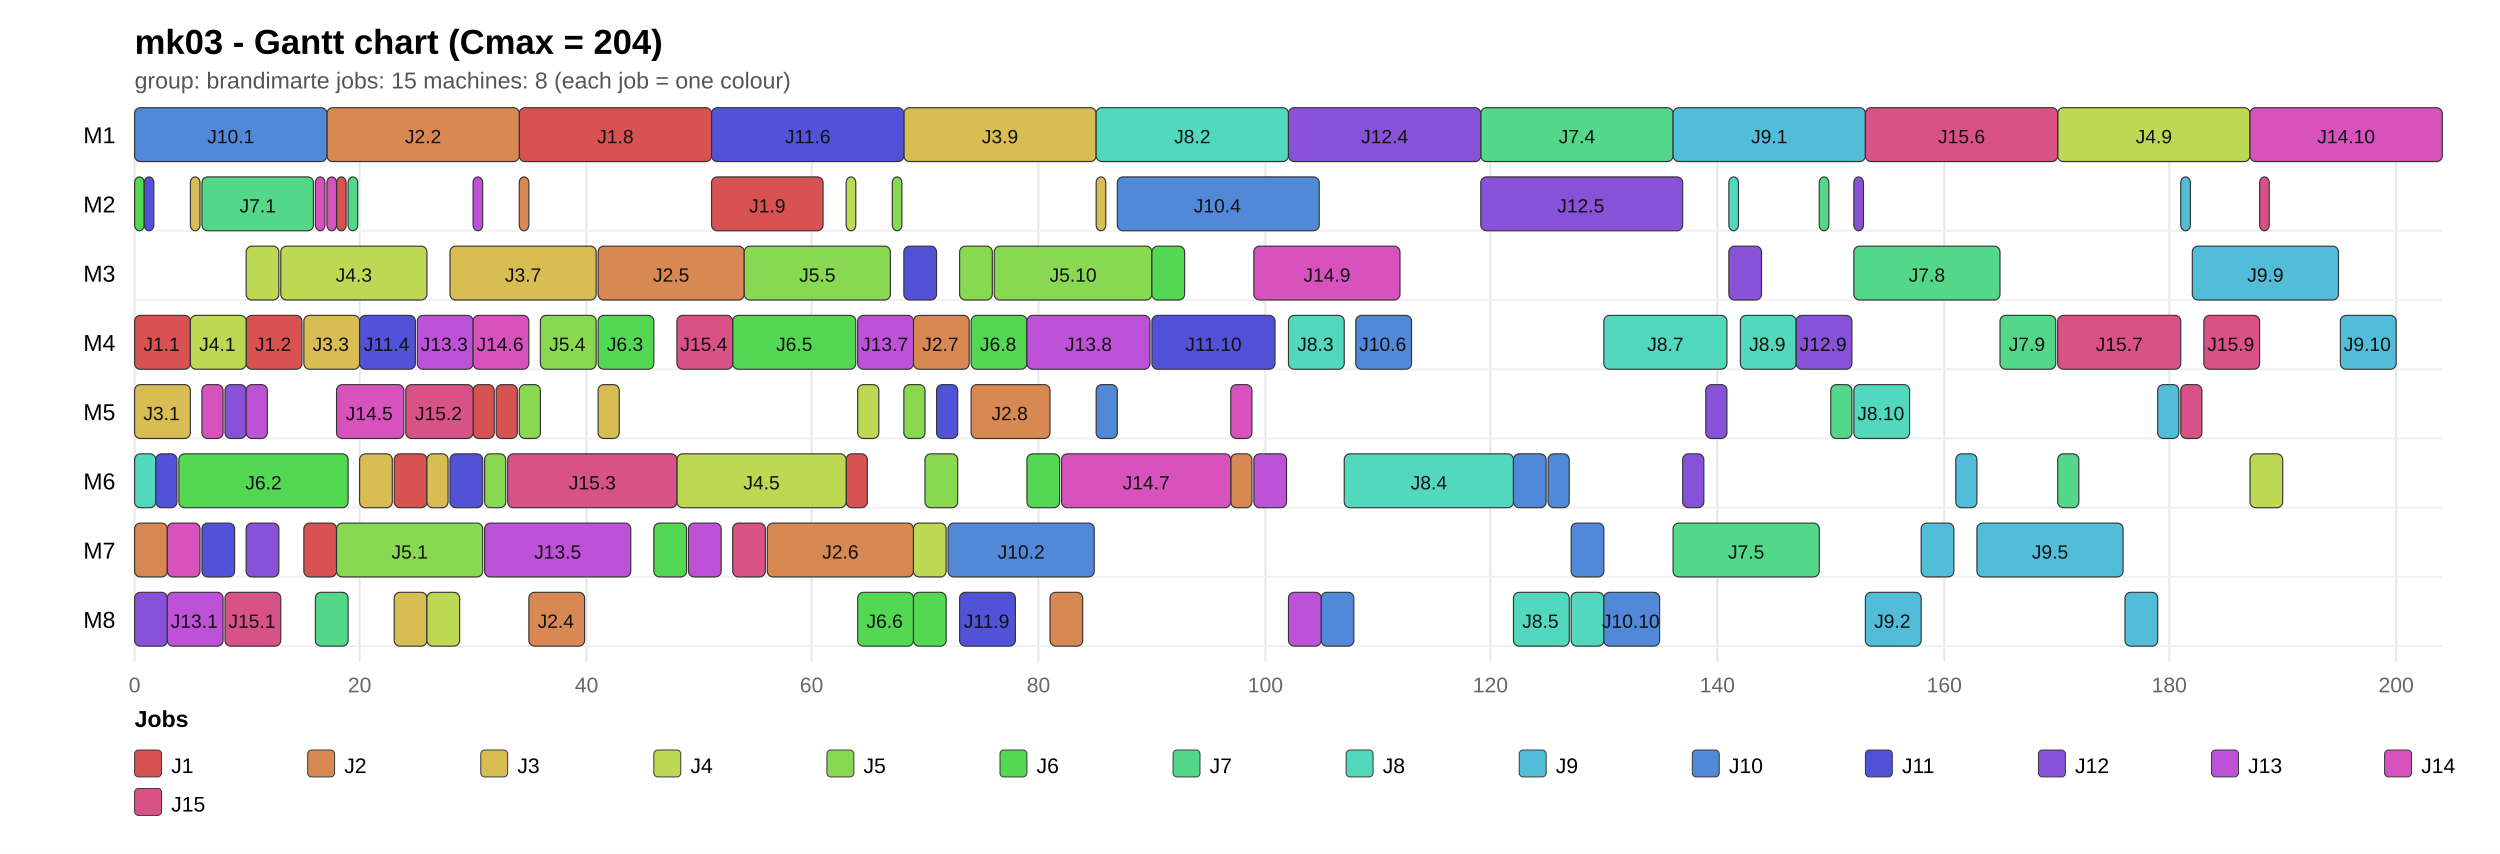
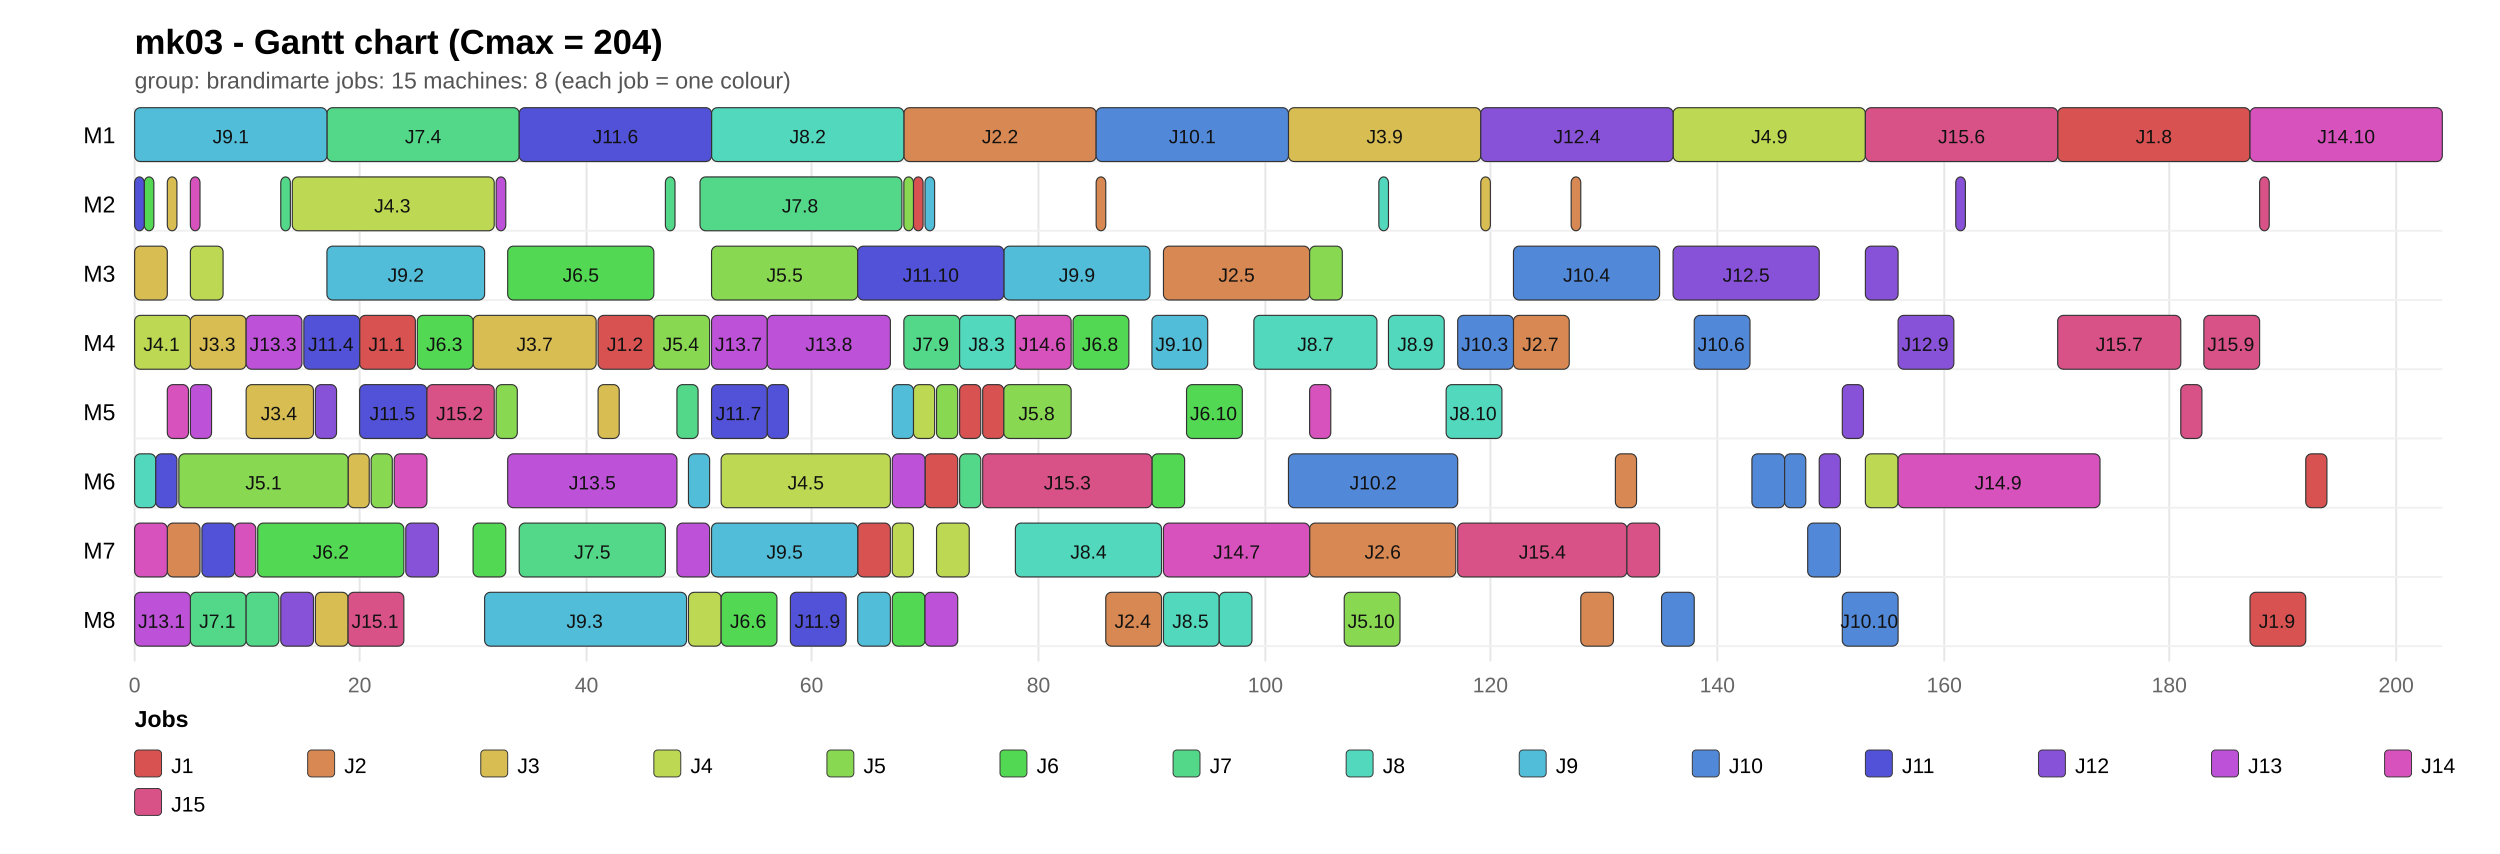
<svg xmlns="http://www.w3.org/2000/svg" width="1300" height="444" font-family="Segoe UI, Arial, sans-serif">
  <rect width="100%" height="100%" fill="white" />
  <text x="70" y="28" font-size="18" font-weight="bold">mk03  -  Gantt chart  (Cmax = 204)</text>
  <text x="70" y="46" font-size="12" fill="#555">group: brandimarte   jobs: 15   machines: 8   (each job = one colour)</text>
  <line x1="70" y1="56" x2="70" y2="344" stroke="#e6e6e6" />
  <text x="70" y="360" font-size="11" fill="#666" text-anchor="middle">0</text>
  <line x1="187" y1="56" x2="187" y2="344" stroke="#e6e6e6" />
  <text x="187" y="360" font-size="11" fill="#666" text-anchor="middle">20</text>
  <line x1="305" y1="56" x2="305" y2="344" stroke="#e6e6e6" />
  <text x="305" y="360" font-size="11" fill="#666" text-anchor="middle">40</text>
  <line x1="422" y1="56" x2="422" y2="344" stroke="#e6e6e6" />
  <text x="422" y="360" font-size="11" fill="#666" text-anchor="middle">60</text>
  <line x1="540" y1="56" x2="540" y2="344" stroke="#e6e6e6" />
  <text x="540" y="360" font-size="11" fill="#666" text-anchor="middle">80</text>
  <line x1="658" y1="56" x2="658" y2="344" stroke="#e6e6e6" />
  <text x="658" y="360" font-size="11" fill="#666" text-anchor="middle">100</text>
  <line x1="775" y1="56" x2="775" y2="344" stroke="#e6e6e6" />
  <text x="775" y="360" font-size="11" fill="#666" text-anchor="middle">120</text>
  <line x1="893" y1="56" x2="893" y2="344" stroke="#e6e6e6" />
  <text x="893" y="360" font-size="11" fill="#666" text-anchor="middle">140</text>
  <line x1="1011" y1="56" x2="1011" y2="344" stroke="#e6e6e6" />
  <text x="1011" y="360" font-size="11" fill="#666" text-anchor="middle">160</text>
  <line x1="1128" y1="56" x2="1128" y2="344" stroke="#e6e6e6" />
  <text x="1128" y="360" font-size="11" fill="#666" text-anchor="middle">180</text>
  <line x1="1246" y1="56" x2="1246" y2="344" stroke="#e6e6e6" />
  <text x="1246" y="360" font-size="11" fill="#666" text-anchor="middle">200</text>
  <text x="60" y="74.48" font-size="12" text-anchor="end">M1</text>
  <line x1="70" y1="84" x2="1270" y2="84" stroke="#f0f0f0" />
  <text x="60" y="110.48" font-size="12" text-anchor="end">M2</text>
  <line x1="70" y1="120" x2="1270" y2="120" stroke="#f0f0f0" />
  <text x="60" y="146.48" font-size="12" text-anchor="end">M3</text>
  <line x1="70" y1="156" x2="1270" y2="156" stroke="#f0f0f0" />
  <text x="60" y="182.48" font-size="12" text-anchor="end">M4</text>
  <line x1="70" y1="192" x2="1270" y2="192" stroke="#f0f0f0" />
  <text x="60" y="218.48" font-size="12" text-anchor="end">M5</text>
  <line x1="70" y1="228" x2="1270" y2="228" stroke="#f0f0f0" />
  <text x="60" y="254.48" font-size="12" text-anchor="end">M6</text>
  <line x1="70" y1="264" x2="1270" y2="264" stroke="#f0f0f0" />
  <text x="60" y="290.48" font-size="12" text-anchor="end">M7</text>
  <line x1="70" y1="300" x2="1270" y2="300" stroke="#f0f0f0" />
  <text x="60" y="326.48" font-size="12" text-anchor="end">M8</text>
  <line x1="70" y1="336" x2="1270" y2="336" stroke="#f0f0f0" />
-   <rect x="70" y="164" width="29" height="28" rx="3" fill="#D85252" stroke="#333" stroke-width="0.6" />
-   <text x="84" y="182.48" font-size="10" fill="#111" text-anchor="middle">J1.1</text>
-   <rect x="128" y="164" width="29" height="28" rx="3" fill="#D85252" stroke="#333" stroke-width="0.6" />
-   <text x="142" y="182.48" font-size="10" fill="#111" text-anchor="middle">J1.2</text>
-   <rect x="158" y="272" width="17" height="28" rx="3" fill="#D85252" stroke="#333" stroke-width="0.6" />
-   <rect x="175" y="92" width="5" height="28" rx="3" fill="#D85252" stroke="#333" stroke-width="0.6" />
-   <rect x="205" y="236" width="17" height="28" rx="3" fill="#D85252" stroke="#333" stroke-width="0.6" />
-   <rect x="246" y="200" width="11" height="28" rx="3" fill="#D85252" stroke="#333" stroke-width="0.6" />
-   <rect x="258" y="200" width="11" height="28" rx="3" fill="#D85252" stroke="#333" stroke-width="0.6" />
-   <rect x="270" y="56" width="100" height="28" rx="3" fill="#D85252" stroke="#333" stroke-width="0.6" />
-   <text x="320" y="74.48" font-size="10" fill="#111" text-anchor="middle">J1.8</text>
-   <rect x="370" y="92" width="58" height="28" rx="3" fill="#D85252" stroke="#333" stroke-width="0.6" />
-   <text x="399" y="110.48" font-size="10" fill="#111" text-anchor="middle">J1.9</text>
-   <rect x="440" y="236" width="11" height="28" rx="3" fill="#D85252" stroke="#333" stroke-width="0.6" />
-   <rect x="70" y="272" width="17" height="28" rx="3" fill="#D88852" stroke="#333" stroke-width="0.6" />
-   <rect x="170" y="56" width="100" height="28" rx="3" fill="#D88852" stroke="#333" stroke-width="0.6" />
-   <text x="220" y="74.48" font-size="10" fill="#111" text-anchor="middle">J2.2</text>
-   <rect x="270" y="92" width="5" height="28" rx="3" fill="#D88852" stroke="#333" stroke-width="0.6" />
-   <rect x="275" y="308" width="29" height="28" rx="3" fill="#D88852" stroke="#333" stroke-width="0.6" />
-   <text x="289" y="326.48" font-size="10" fill="#111" text-anchor="middle">J2.4</text>
-   <rect x="311" y="128" width="76" height="28" rx="3" fill="#D88852" stroke="#333" stroke-width="0.6" />
-   <text x="349" y="146.48" font-size="10" fill="#111" text-anchor="middle">J2.5</text>
-   <rect x="399" y="272" width="76" height="28" rx="3" fill="#D88852" stroke="#333" stroke-width="0.6" />
-   <text x="437" y="290.48" font-size="10" fill="#111" text-anchor="middle">J2.6</text>
-   <rect x="475" y="164" width="29" height="28" rx="3" fill="#D88852" stroke="#333" stroke-width="0.6" />
-   <text x="489" y="182.48" font-size="10" fill="#111" text-anchor="middle">J2.7</text>
-   <rect x="505" y="200" width="41" height="28" rx="3" fill="#D88852" stroke="#333" stroke-width="0.6" />
-   <text x="525" y="218.48" font-size="10" fill="#111" text-anchor="middle">J2.8</text>
-   <rect x="546" y="308" width="17" height="28" rx="3" fill="#D88852" stroke="#333" stroke-width="0.6" />
-   <rect x="640" y="236" width="11" height="28" rx="3" fill="#D88852" stroke="#333" stroke-width="0.6" />
-   <rect x="70" y="200" width="29" height="28" rx="3" fill="#D8BD52" stroke="#333" stroke-width="0.6" />
-   <text x="84" y="218.48" font-size="10" fill="#111" text-anchor="middle">J3.1</text>
-   <rect x="99" y="92" width="5" height="28" rx="3" fill="#D8BD52" stroke="#333" stroke-width="0.6" />
-   <rect x="158" y="164" width="29" height="28" rx="3" fill="#D8BD52" stroke="#333" stroke-width="0.6" />
-   <text x="172" y="182.48" font-size="10" fill="#111" text-anchor="middle">J3.3</text>
-   <rect x="187" y="236" width="17" height="28" rx="3" fill="#D8BD52" stroke="#333" stroke-width="0.6" />
-   <rect x="205" y="308" width="17" height="28" rx="3" fill="#D8BD52" stroke="#333" stroke-width="0.6" />
-   <rect x="222" y="236" width="11" height="28" rx="3" fill="#D8BD52" stroke="#333" stroke-width="0.6" />
-   <rect x="234" y="128" width="76" height="28" rx="3" fill="#D8BD52" stroke="#333" stroke-width="0.6" />
-   <text x="272" y="146.48" font-size="10" fill="#111" text-anchor="middle">J3.7</text>
+   <rect x="187" y="164" width="29" height="28" rx="3" fill="#D85252" stroke="#333" stroke-width="0.6" />
+   <text x="201" y="182.48" font-size="10" fill="#111" text-anchor="middle">J1.1</text>
+   <rect x="311" y="164" width="29" height="28" rx="3" fill="#D85252" stroke="#333" stroke-width="0.6" />
+   <text x="325" y="182.48" font-size="10" fill="#111" text-anchor="middle">J1.2</text>
+   <rect x="446" y="272" width="17" height="28" rx="3" fill="#D85252" stroke="#333" stroke-width="0.6" />
+   <rect x="475" y="92" width="5" height="28" rx="3" fill="#D85252" stroke="#333" stroke-width="0.6" />
+   <rect x="481" y="236" width="17" height="28" rx="3" fill="#D85252" stroke="#333" stroke-width="0.6" />
+   <rect x="499" y="200" width="11" height="28" rx="3" fill="#D85252" stroke="#333" stroke-width="0.6" />
+   <rect x="511" y="200" width="11" height="28" rx="3" fill="#D85252" stroke="#333" stroke-width="0.6" />
+   <rect x="1070" y="56" width="100" height="28" rx="3" fill="#D85252" stroke="#333" stroke-width="0.6" />
+   <text x="1120" y="74.48" font-size="10" fill="#111" text-anchor="middle">J1.8</text>
+   <rect x="1170" y="308" width="29" height="28" rx="3" fill="#D85252" stroke="#333" stroke-width="0.6" />
+   <text x="1184" y="326.48" font-size="10" fill="#111" text-anchor="middle">J1.9</text>
+   <rect x="1199" y="236" width="11" height="28" rx="3" fill="#D85252" stroke="#333" stroke-width="0.6" />
+   <rect x="87" y="272" width="17" height="28" rx="3" fill="#D88852" stroke="#333" stroke-width="0.6" />
+   <rect x="470" y="56" width="100" height="28" rx="3" fill="#D88852" stroke="#333" stroke-width="0.6" />
+   <text x="520" y="74.48" font-size="10" fill="#111" text-anchor="middle">J2.2</text>
+   <rect x="570" y="92" width="5" height="28" rx="3" fill="#D88852" stroke="#333" stroke-width="0.6" />
+   <rect x="575" y="308" width="29" height="28" rx="3" fill="#D88852" stroke="#333" stroke-width="0.6" />
+   <text x="589" y="326.48" font-size="10" fill="#111" text-anchor="middle">J2.4</text>
+   <rect x="605" y="128" width="76" height="28" rx="3" fill="#D88852" stroke="#333" stroke-width="0.6" />
+   <text x="643" y="146.48" font-size="10" fill="#111" text-anchor="middle">J2.5</text>
+   <rect x="681" y="272" width="76" height="28" rx="3" fill="#D88852" stroke="#333" stroke-width="0.6" />
+   <text x="719" y="290.48" font-size="10" fill="#111" text-anchor="middle">J2.6</text>
+   <rect x="787" y="164" width="29" height="28" rx="3" fill="#D88852" stroke="#333" stroke-width="0.6" />
+   <text x="801" y="182.48" font-size="10" fill="#111" text-anchor="middle">J2.7</text>
+   <rect x="817" y="92" width="5" height="28" rx="3" fill="#D88852" stroke="#333" stroke-width="0.6" />
+   <rect x="822" y="308" width="17" height="28" rx="3" fill="#D88852" stroke="#333" stroke-width="0.6" />
+   <rect x="840" y="236" width="11" height="28" rx="3" fill="#D88852" stroke="#333" stroke-width="0.6" />
+   <rect x="70" y="128" width="17" height="28" rx="3" fill="#D8BD52" stroke="#333" stroke-width="0.6" />
+   <rect x="87" y="92" width="5" height="28" rx="3" fill="#D8BD52" stroke="#333" stroke-width="0.6" />
+   <rect x="99" y="164" width="29" height="28" rx="3" fill="#D8BD52" stroke="#333" stroke-width="0.6" />
+   <text x="113" y="182.48" font-size="10" fill="#111" text-anchor="middle">J3.3</text>
+   <rect x="128" y="200" width="35" height="28" rx="3" fill="#D8BD52" stroke="#333" stroke-width="0.6" />
+   <text x="145" y="218.48" font-size="10" fill="#111" text-anchor="middle">J3.4</text>
+   <rect x="164" y="308" width="17" height="28" rx="3" fill="#D8BD52" stroke="#333" stroke-width="0.6" />
+   <rect x="181" y="236" width="11" height="28" rx="3" fill="#D8BD52" stroke="#333" stroke-width="0.6" />
+   <rect x="246" y="164" width="64" height="28" rx="3" fill="#D8BD52" stroke="#333" stroke-width="0.6" />
+   <text x="278" y="182.48" font-size="10" fill="#111" text-anchor="middle">J3.7</text>
  <rect x="311" y="200" width="11" height="28" rx="3" fill="#D8BD52" stroke="#333" stroke-width="0.6" />
-   <rect x="470" y="56" width="100" height="28" rx="3" fill="#D8BD52" stroke="#333" stroke-width="0.6" />
-   <text x="520" y="74.48" font-size="10" fill="#111" text-anchor="middle">J3.9</text>
-   <rect x="570" y="92" width="5" height="28" rx="3" fill="#D8BD52" stroke="#333" stroke-width="0.6" />
-   <rect x="99" y="164" width="29" height="28" rx="3" fill="#BDD852" stroke="#333" stroke-width="0.6" />
-   <text x="113" y="182.48" font-size="10" fill="#111" text-anchor="middle">J4.1</text>
-   <rect x="128" y="128" width="17" height="28" rx="3" fill="#BDD852" stroke="#333" stroke-width="0.6" />
-   <rect x="146" y="128" width="76" height="28" rx="3" fill="#BDD852" stroke="#333" stroke-width="0.6" />
-   <text x="184" y="146.48" font-size="10" fill="#111" text-anchor="middle">J4.3</text>
-   <rect x="222" y="308" width="17" height="28" rx="3" fill="#BDD852" stroke="#333" stroke-width="0.6" />
-   <rect x="352" y="236" width="88" height="28" rx="3" fill="#BDD852" stroke="#333" stroke-width="0.6" />
-   <text x="396" y="254.48" font-size="10" fill="#111" text-anchor="middle">J4.5</text>
-   <rect x="440" y="92" width="5" height="28" rx="3" fill="#BDD852" stroke="#333" stroke-width="0.6" />
-   <rect x="446" y="200" width="11" height="28" rx="3" fill="#BDD852" stroke="#333" stroke-width="0.6" />
-   <rect x="475" y="272" width="17" height="28" rx="3" fill="#BDD852" stroke="#333" stroke-width="0.6" />
-   <rect x="1070" y="56" width="100" height="28" rx="3" fill="#BDD852" stroke="#333" stroke-width="0.6" />
-   <text x="1120" y="74.48" font-size="10" fill="#111" text-anchor="middle">J4.9</text>
-   <rect x="1170" y="236" width="17" height="28" rx="3" fill="#BDD852" stroke="#333" stroke-width="0.6" />
-   <rect x="175" y="272" width="76" height="28" rx="3" fill="#88D852" stroke="#333" stroke-width="0.6" />
-   <text x="213" y="290.48" font-size="10" fill="#111" text-anchor="middle">J5.1</text>
-   <rect x="252" y="236" width="11" height="28" rx="3" fill="#88D852" stroke="#333" stroke-width="0.6" />
-   <rect x="270" y="200" width="11" height="28" rx="3" fill="#88D852" stroke="#333" stroke-width="0.6" />
-   <rect x="281" y="164" width="29" height="28" rx="3" fill="#88D852" stroke="#333" stroke-width="0.6" />
-   <text x="295" y="182.48" font-size="10" fill="#111" text-anchor="middle">J5.4</text>
-   <rect x="387" y="128" width="76" height="28" rx="3" fill="#88D852" stroke="#333" stroke-width="0.6" />
-   <text x="425" y="146.48" font-size="10" fill="#111" text-anchor="middle">J5.5</text>
-   <rect x="464" y="92" width="5" height="28" rx="3" fill="#88D852" stroke="#333" stroke-width="0.6" />
-   <rect x="470" y="200" width="11" height="28" rx="3" fill="#88D852" stroke="#333" stroke-width="0.6" />
-   <rect x="481" y="236" width="17" height="28" rx="3" fill="#88D852" stroke="#333" stroke-width="0.6" />
-   <rect x="499" y="128" width="17" height="28" rx="3" fill="#88D852" stroke="#333" stroke-width="0.6" />
-   <rect x="517" y="128" width="82" height="28" rx="3" fill="#88D852" stroke="#333" stroke-width="0.6" />
-   <text x="558" y="146.48" font-size="10" fill="#111" text-anchor="middle">J5.10</text>
-   <rect x="70" y="92" width="5" height="28" rx="3" fill="#52D852" stroke="#333" stroke-width="0.6" />
-   <rect x="93" y="236" width="88" height="28" rx="3" fill="#52D852" stroke="#333" stroke-width="0.6" />
-   <text x="137" y="254.48" font-size="10" fill="#111" text-anchor="middle">J6.2</text>
-   <rect x="311" y="164" width="29" height="28" rx="3" fill="#52D852" stroke="#333" stroke-width="0.6" />
-   <text x="325" y="182.48" font-size="10" fill="#111" text-anchor="middle">J6.3</text>
-   <rect x="340" y="272" width="17" height="28" rx="3" fill="#52D852" stroke="#333" stroke-width="0.6" />
-   <rect x="381" y="164" width="64" height="28" rx="3" fill="#52D852" stroke="#333" stroke-width="0.6" />
-   <text x="413" y="182.48" font-size="10" fill="#111" text-anchor="middle">J6.5</text>
-   <rect x="446" y="308" width="29" height="28" rx="3" fill="#52D852" stroke="#333" stroke-width="0.6" />
-   <text x="460" y="326.48" font-size="10" fill="#111" text-anchor="middle">J6.6</text>
-   <rect x="475" y="308" width="17" height="28" rx="3" fill="#52D852" stroke="#333" stroke-width="0.6" />
-   <rect x="505" y="164" width="29" height="28" rx="3" fill="#52D852" stroke="#333" stroke-width="0.6" />
-   <text x="519" y="182.48" font-size="10" fill="#111" text-anchor="middle">J6.8</text>
-   <rect x="534" y="236" width="17" height="28" rx="3" fill="#52D852" stroke="#333" stroke-width="0.6" />
-   <rect x="599" y="128" width="17" height="28" rx="3" fill="#52D852" stroke="#333" stroke-width="0.6" />
-   <rect x="105" y="92" width="58" height="28" rx="3" fill="#52D888" stroke="#333" stroke-width="0.6" />
-   <text x="134" y="110.48" font-size="10" fill="#111" text-anchor="middle">J7.1</text>
-   <rect x="164" y="308" width="17" height="28" rx="3" fill="#52D888" stroke="#333" stroke-width="0.6" />
-   <rect x="181" y="92" width="5" height="28" rx="3" fill="#52D888" stroke="#333" stroke-width="0.6" />
-   <rect x="770" y="56" width="100" height="28" rx="3" fill="#52D888" stroke="#333" stroke-width="0.6" />
-   <text x="820" y="74.48" font-size="10" fill="#111" text-anchor="middle">J7.4</text>
-   <rect x="870" y="272" width="76" height="28" rx="3" fill="#52D888" stroke="#333" stroke-width="0.6" />
-   <text x="908" y="290.48" font-size="10" fill="#111" text-anchor="middle">J7.5</text>
-   <rect x="946" y="92" width="5" height="28" rx="3" fill="#52D888" stroke="#333" stroke-width="0.6" />
-   <rect x="952" y="200" width="11" height="28" rx="3" fill="#52D888" stroke="#333" stroke-width="0.6" />
-   <rect x="964" y="128" width="76" height="28" rx="3" fill="#52D888" stroke="#333" stroke-width="0.6" />
-   <text x="1002" y="146.48" font-size="10" fill="#111" text-anchor="middle">J7.8</text>
-   <rect x="1040" y="164" width="29" height="28" rx="3" fill="#52D888" stroke="#333" stroke-width="0.6" />
-   <text x="1054" y="182.48" font-size="10" fill="#111" text-anchor="middle">J7.9</text>
-   <rect x="1070" y="236" width="11" height="28" rx="3" fill="#52D888" stroke="#333" stroke-width="0.6" />
+   <rect x="670" y="56" width="100" height="28" rx="3" fill="#D8BD52" stroke="#333" stroke-width="0.6" />
+   <text x="720" y="74.48" font-size="10" fill="#111" text-anchor="middle">J3.9</text>
+   <rect x="770" y="92" width="5" height="28" rx="3" fill="#D8BD52" stroke="#333" stroke-width="0.6" />
+   <rect x="70" y="164" width="29" height="28" rx="3" fill="#BDD852" stroke="#333" stroke-width="0.6" />
+   <text x="84" y="182.48" font-size="10" fill="#111" text-anchor="middle">J4.1</text>
+   <rect x="99" y="128" width="17" height="28" rx="3" fill="#BDD852" stroke="#333" stroke-width="0.6" />
+   <rect x="152" y="92" width="105" height="28" rx="3" fill="#BDD852" stroke="#333" stroke-width="0.6" />
+   <text x="204" y="110.48" font-size="10" fill="#111" text-anchor="middle">J4.3</text>
+   <rect x="358" y="308" width="17" height="28" rx="3" fill="#BDD852" stroke="#333" stroke-width="0.6" />
+   <rect x="375" y="236" width="88" height="28" rx="3" fill="#BDD852" stroke="#333" stroke-width="0.6" />
+   <text x="419" y="254.48" font-size="10" fill="#111" text-anchor="middle">J4.5</text>
+   <rect x="464" y="272" width="11" height="28" rx="3" fill="#BDD852" stroke="#333" stroke-width="0.6" />
+   <rect x="475" y="200" width="11" height="28" rx="3" fill="#BDD852" stroke="#333" stroke-width="0.6" />
+   <rect x="487" y="272" width="17" height="28" rx="3" fill="#BDD852" stroke="#333" stroke-width="0.6" />
+   <rect x="870" y="56" width="100" height="28" rx="3" fill="#BDD852" stroke="#333" stroke-width="0.6" />
+   <text x="920" y="74.48" font-size="10" fill="#111" text-anchor="middle">J4.9</text>
+   <rect x="970" y="236" width="17" height="28" rx="3" fill="#BDD852" stroke="#333" stroke-width="0.6" />
+   <rect x="93" y="236" width="88" height="28" rx="3" fill="#88D852" stroke="#333" stroke-width="0.6" />
+   <text x="137" y="254.48" font-size="10" fill="#111" text-anchor="middle">J5.1</text>
+   <rect x="193" y="236" width="11" height="28" rx="3" fill="#88D852" stroke="#333" stroke-width="0.6" />
+   <rect x="258" y="200" width="11" height="28" rx="3" fill="#88D852" stroke="#333" stroke-width="0.6" />
+   <rect x="340" y="164" width="29" height="28" rx="3" fill="#88D852" stroke="#333" stroke-width="0.6" />
+   <text x="354" y="182.48" font-size="10" fill="#111" text-anchor="middle">J5.4</text>
+   <rect x="370" y="128" width="76" height="28" rx="3" fill="#88D852" stroke="#333" stroke-width="0.6" />
+   <text x="408" y="146.48" font-size="10" fill="#111" text-anchor="middle">J5.5</text>
+   <rect x="470" y="92" width="5" height="28" rx="3" fill="#88D852" stroke="#333" stroke-width="0.6" />
+   <rect x="487" y="200" width="11" height="28" rx="3" fill="#88D852" stroke="#333" stroke-width="0.6" />
+   <rect x="522" y="200" width="35" height="28" rx="3" fill="#88D852" stroke="#333" stroke-width="0.6" />
+   <text x="539" y="218.48" font-size="10" fill="#111" text-anchor="middle">J5.8</text>
+   <rect x="681" y="128" width="17" height="28" rx="3" fill="#88D852" stroke="#333" stroke-width="0.6" />
+   <rect x="699" y="308" width="29" height="28" rx="3" fill="#88D852" stroke="#333" stroke-width="0.6" />
+   <text x="713" y="326.48" font-size="10" fill="#111" text-anchor="middle">J5.10</text>
+   <rect x="75" y="92" width="5" height="28" rx="3" fill="#52D852" stroke="#333" stroke-width="0.6" />
+   <rect x="134" y="272" width="76" height="28" rx="3" fill="#52D852" stroke="#333" stroke-width="0.6" />
+   <text x="172" y="290.48" font-size="10" fill="#111" text-anchor="middle">J6.2</text>
+   <rect x="217" y="164" width="29" height="28" rx="3" fill="#52D852" stroke="#333" stroke-width="0.6" />
+   <text x="231" y="182.48" font-size="10" fill="#111" text-anchor="middle">J6.3</text>
+   <rect x="246" y="272" width="17" height="28" rx="3" fill="#52D852" stroke="#333" stroke-width="0.6" />
+   <rect x="264" y="128" width="76" height="28" rx="3" fill="#52D852" stroke="#333" stroke-width="0.6" />
+   <text x="302" y="146.48" font-size="10" fill="#111" text-anchor="middle">J6.5</text>
+   <rect x="375" y="308" width="29" height="28" rx="3" fill="#52D852" stroke="#333" stroke-width="0.6" />
+   <text x="389" y="326.48" font-size="10" fill="#111" text-anchor="middle">J6.6</text>
+   <rect x="464" y="308" width="17" height="28" rx="3" fill="#52D852" stroke="#333" stroke-width="0.6" />
+   <rect x="558" y="164" width="29" height="28" rx="3" fill="#52D852" stroke="#333" stroke-width="0.6" />
+   <text x="572" y="182.48" font-size="10" fill="#111" text-anchor="middle">J6.8</text>
+   <rect x="599" y="236" width="17" height="28" rx="3" fill="#52D852" stroke="#333" stroke-width="0.6" />
+   <rect x="617" y="200" width="29" height="28" rx="3" fill="#52D852" stroke="#333" stroke-width="0.6" />
+   <text x="631" y="218.48" font-size="10" fill="#111" text-anchor="middle">J6.10</text>
+   <rect x="99" y="308" width="29" height="28" rx="3" fill="#52D888" stroke="#333" stroke-width="0.6" />
+   <text x="113" y="326.48" font-size="10" fill="#111" text-anchor="middle">J7.1</text>
+   <rect x="128" y="308" width="17" height="28" rx="3" fill="#52D888" stroke="#333" stroke-width="0.6" />
+   <rect x="146" y="92" width="5" height="28" rx="3" fill="#52D888" stroke="#333" stroke-width="0.6" />
+   <rect x="170" y="56" width="100" height="28" rx="3" fill="#52D888" stroke="#333" stroke-width="0.6" />
+   <text x="220" y="74.48" font-size="10" fill="#111" text-anchor="middle">J7.4</text>
+   <rect x="270" y="272" width="76" height="28" rx="3" fill="#52D888" stroke="#333" stroke-width="0.6" />
+   <text x="308" y="290.48" font-size="10" fill="#111" text-anchor="middle">J7.5</text>
+   <rect x="346" y="92" width="5" height="28" rx="3" fill="#52D888" stroke="#333" stroke-width="0.6" />
+   <rect x="352" y="200" width="11" height="28" rx="3" fill="#52D888" stroke="#333" stroke-width="0.6" />
+   <rect x="364" y="92" width="105" height="28" rx="3" fill="#52D888" stroke="#333" stroke-width="0.6" />
+   <text x="416" y="110.48" font-size="10" fill="#111" text-anchor="middle">J7.8</text>
+   <rect x="470" y="164" width="29" height="28" rx="3" fill="#52D888" stroke="#333" stroke-width="0.6" />
+   <text x="484" y="182.48" font-size="10" fill="#111" text-anchor="middle">J7.9</text>
+   <rect x="499" y="236" width="11" height="28" rx="3" fill="#52D888" stroke="#333" stroke-width="0.6" />
  <rect x="70" y="236" width="11" height="28" rx="3" fill="#52D8BD" stroke="#333" stroke-width="0.6" />
-   <rect x="570" y="56" width="100" height="28" rx="3" fill="#52D8BD" stroke="#333" stroke-width="0.6" />
-   <text x="620" y="74.48" font-size="10" fill="#111" text-anchor="middle">J8.2</text>
-   <rect x="670" y="164" width="29" height="28" rx="3" fill="#52D8BD" stroke="#333" stroke-width="0.6" />
-   <text x="684" y="182.48" font-size="10" fill="#111" text-anchor="middle">J8.3</text>
-   <rect x="699" y="236" width="88" height="28" rx="3" fill="#52D8BD" stroke="#333" stroke-width="0.6" />
-   <text x="743" y="254.48" font-size="10" fill="#111" text-anchor="middle">J8.4</text>
-   <rect x="787" y="308" width="29" height="28" rx="3" fill="#52D8BD" stroke="#333" stroke-width="0.6" />
-   <text x="801" y="326.48" font-size="10" fill="#111" text-anchor="middle">J8.5</text>
-   <rect x="817" y="308" width="17" height="28" rx="3" fill="#52D8BD" stroke="#333" stroke-width="0.6" />
-   <rect x="834" y="164" width="64" height="28" rx="3" fill="#52D8BD" stroke="#333" stroke-width="0.6" />
-   <text x="866" y="182.48" font-size="10" fill="#111" text-anchor="middle">J8.7</text>
-   <rect x="899" y="92" width="5" height="28" rx="3" fill="#52D8BD" stroke="#333" stroke-width="0.6" />
-   <rect x="905" y="164" width="29" height="28" rx="3" fill="#52D8BD" stroke="#333" stroke-width="0.6" />
-   <text x="919" y="182.48" font-size="10" fill="#111" text-anchor="middle">J8.9</text>
-   <rect x="964" y="200" width="29" height="28" rx="3" fill="#52D8BD" stroke="#333" stroke-width="0.6" />
-   <text x="978" y="218.48" font-size="10" fill="#111" text-anchor="middle">J8.10</text>
-   <rect x="870" y="56" width="100" height="28" rx="3" fill="#52BDD8" stroke="#333" stroke-width="0.6" />
-   <text x="920" y="74.48" font-size="10" fill="#111" text-anchor="middle">J9.1</text>
-   <rect x="970" y="308" width="29" height="28" rx="3" fill="#52BDD8" stroke="#333" stroke-width="0.6" />
-   <text x="984" y="326.48" font-size="10" fill="#111" text-anchor="middle">J9.2</text>
-   <rect x="999" y="272" width="17" height="28" rx="3" fill="#52BDD8" stroke="#333" stroke-width="0.6" />
-   <rect x="1017" y="236" width="11" height="28" rx="3" fill="#52BDD8" stroke="#333" stroke-width="0.6" />
-   <rect x="1028" y="272" width="76" height="28" rx="3" fill="#52BDD8" stroke="#333" stroke-width="0.6" />
-   <text x="1066" y="290.48" font-size="10" fill="#111" text-anchor="middle">J9.5</text>
-   <rect x="1105" y="308" width="17" height="28" rx="3" fill="#52BDD8" stroke="#333" stroke-width="0.6" />
-   <rect x="1122" y="200" width="11" height="28" rx="3" fill="#52BDD8" stroke="#333" stroke-width="0.6" />
-   <rect x="1134" y="92" width="5" height="28" rx="3" fill="#52BDD8" stroke="#333" stroke-width="0.6" />
-   <rect x="1140" y="128" width="76" height="28" rx="3" fill="#52BDD8" stroke="#333" stroke-width="0.6" />
-   <text x="1178" y="146.48" font-size="10" fill="#111" text-anchor="middle">J9.9</text>
-   <rect x="1217" y="164" width="29" height="28" rx="3" fill="#52BDD8" stroke="#333" stroke-width="0.6" />
-   <text x="1231" y="182.48" font-size="10" fill="#111" text-anchor="middle">J9.10</text>
-   <rect x="70" y="56" width="100" height="28" rx="3" fill="#5288D8" stroke="#333" stroke-width="0.6" />
-   <text x="120" y="74.48" font-size="10" fill="#111" text-anchor="middle">J10.1</text>
-   <rect x="493" y="272" width="76" height="28" rx="3" fill="#5288D8" stroke="#333" stroke-width="0.6" />
-   <text x="531" y="290.48" font-size="10" fill="#111" text-anchor="middle">J10.2</text>
-   <rect x="570" y="200" width="11" height="28" rx="3" fill="#5288D8" stroke="#333" stroke-width="0.6" />
-   <rect x="581" y="92" width="105" height="28" rx="3" fill="#5288D8" stroke="#333" stroke-width="0.6" />
-   <text x="633" y="110.48" font-size="10" fill="#111" text-anchor="middle">J10.4</text>
-   <rect x="687" y="308" width="17" height="28" rx="3" fill="#5288D8" stroke="#333" stroke-width="0.6" />
-   <rect x="705" y="164" width="29" height="28" rx="3" fill="#5288D8" stroke="#333" stroke-width="0.6" />
-   <text x="719" y="182.48" font-size="10" fill="#111" text-anchor="middle">J10.6</text>
-   <rect x="787" y="236" width="17" height="28" rx="3" fill="#5288D8" stroke="#333" stroke-width="0.6" />
-   <rect x="805" y="236" width="11" height="28" rx="3" fill="#5288D8" stroke="#333" stroke-width="0.6" />
-   <rect x="817" y="272" width="17" height="28" rx="3" fill="#5288D8" stroke="#333" stroke-width="0.6" />
-   <rect x="834" y="308" width="29" height="28" rx="3" fill="#5288D8" stroke="#333" stroke-width="0.6" />
-   <text x="848" y="326.48" font-size="10" fill="#111" text-anchor="middle">J10.10</text>
-   <rect x="75" y="92" width="5" height="28" rx="3" fill="#5252D8" stroke="#333" stroke-width="0.6" />
+   <rect x="370" y="56" width="100" height="28" rx="3" fill="#52D8BD" stroke="#333" stroke-width="0.6" />
+   <text x="420" y="74.48" font-size="10" fill="#111" text-anchor="middle">J8.2</text>
+   <rect x="499" y="164" width="29" height="28" rx="3" fill="#52D8BD" stroke="#333" stroke-width="0.6" />
+   <text x="513" y="182.48" font-size="10" fill="#111" text-anchor="middle">J8.3</text>
+   <rect x="528" y="272" width="76" height="28" rx="3" fill="#52D8BD" stroke="#333" stroke-width="0.6" />
+   <text x="566" y="290.48" font-size="10" fill="#111" text-anchor="middle">J8.4</text>
+   <rect x="605" y="308" width="29" height="28" rx="3" fill="#52D8BD" stroke="#333" stroke-width="0.6" />
+   <text x="619" y="326.48" font-size="10" fill="#111" text-anchor="middle">J8.5</text>
+   <rect x="634" y="308" width="17" height="28" rx="3" fill="#52D8BD" stroke="#333" stroke-width="0.6" />
+   <rect x="652" y="164" width="64" height="28" rx="3" fill="#52D8BD" stroke="#333" stroke-width="0.6" />
+   <text x="684" y="182.48" font-size="10" fill="#111" text-anchor="middle">J8.7</text>
+   <rect x="717" y="92" width="5" height="28" rx="3" fill="#52D8BD" stroke="#333" stroke-width="0.6" />
+   <rect x="722" y="164" width="29" height="28" rx="3" fill="#52D8BD" stroke="#333" stroke-width="0.6" />
+   <text x="736" y="182.48" font-size="10" fill="#111" text-anchor="middle">J8.9</text>
+   <rect x="752" y="200" width="29" height="28" rx="3" fill="#52D8BD" stroke="#333" stroke-width="0.6" />
+   <text x="766" y="218.48" font-size="10" fill="#111" text-anchor="middle">J8.10</text>
+   <rect x="70" y="56" width="100" height="28" rx="3" fill="#52BDD8" stroke="#333" stroke-width="0.6" />
+   <text x="120" y="74.48" font-size="10" fill="#111" text-anchor="middle">J9.1</text>
+   <rect x="170" y="128" width="82" height="28" rx="3" fill="#52BDD8" stroke="#333" stroke-width="0.6" />
+   <text x="211" y="146.48" font-size="10" fill="#111" text-anchor="middle">J9.2</text>
+   <rect x="252" y="308" width="105" height="28" rx="3" fill="#52BDD8" stroke="#333" stroke-width="0.6" />
+   <text x="304" y="326.48" font-size="10" fill="#111" text-anchor="middle">J9.3</text>
+   <rect x="358" y="236" width="11" height="28" rx="3" fill="#52BDD8" stroke="#333" stroke-width="0.6" />
+   <rect x="370" y="272" width="76" height="28" rx="3" fill="#52BDD8" stroke="#333" stroke-width="0.6" />
+   <text x="408" y="290.48" font-size="10" fill="#111" text-anchor="middle">J9.5</text>
+   <rect x="446" y="308" width="17" height="28" rx="3" fill="#52BDD8" stroke="#333" stroke-width="0.6" />
+   <rect x="464" y="200" width="11" height="28" rx="3" fill="#52BDD8" stroke="#333" stroke-width="0.6" />
+   <rect x="481" y="92" width="5" height="28" rx="3" fill="#52BDD8" stroke="#333" stroke-width="0.6" />
+   <rect x="522" y="128" width="76" height="28" rx="3" fill="#52BDD8" stroke="#333" stroke-width="0.6" />
+   <text x="560" y="146.48" font-size="10" fill="#111" text-anchor="middle">J9.9</text>
+   <rect x="599" y="164" width="29" height="28" rx="3" fill="#52BDD8" stroke="#333" stroke-width="0.6" />
+   <text x="613" y="182.48" font-size="10" fill="#111" text-anchor="middle">J9.10</text>
+   <rect x="570" y="56" width="100" height="28" rx="3" fill="#5288D8" stroke="#333" stroke-width="0.6" />
+   <text x="620" y="74.48" font-size="10" fill="#111" text-anchor="middle">J10.1</text>
+   <rect x="670" y="236" width="88" height="28" rx="3" fill="#5288D8" stroke="#333" stroke-width="0.6" />
+   <text x="714" y="254.48" font-size="10" fill="#111" text-anchor="middle">J10.2</text>
+   <rect x="758" y="164" width="29" height="28" rx="3" fill="#5288D8" stroke="#333" stroke-width="0.6" />
+   <text x="772" y="182.48" font-size="10" fill="#111" text-anchor="middle">J10.3</text>
+   <rect x="787" y="128" width="76" height="28" rx="3" fill="#5288D8" stroke="#333" stroke-width="0.6" />
+   <text x="825" y="146.48" font-size="10" fill="#111" text-anchor="middle">J10.4</text>
+   <rect x="864" y="308" width="17" height="28" rx="3" fill="#5288D8" stroke="#333" stroke-width="0.6" />
+   <rect x="881" y="164" width="29" height="28" rx="3" fill="#5288D8" stroke="#333" stroke-width="0.6" />
+   <text x="895" y="182.48" font-size="10" fill="#111" text-anchor="middle">J10.6</text>
+   <rect x="911" y="236" width="17" height="28" rx="3" fill="#5288D8" stroke="#333" stroke-width="0.6" />
+   <rect x="928" y="236" width="11" height="28" rx="3" fill="#5288D8" stroke="#333" stroke-width="0.6" />
+   <rect x="940" y="272" width="17" height="28" rx="3" fill="#5288D8" stroke="#333" stroke-width="0.6" />
+   <rect x="958" y="308" width="29" height="28" rx="3" fill="#5288D8" stroke="#333" stroke-width="0.6" />
+   <text x="972" y="326.48" font-size="10" fill="#111" text-anchor="middle">J10.10</text>
+   <rect x="70" y="92" width="5" height="28" rx="3" fill="#5252D8" stroke="#333" stroke-width="0.6" />
  <rect x="81" y="236" width="11" height="28" rx="3" fill="#5252D8" stroke="#333" stroke-width="0.6" />
  <rect x="105" y="272" width="17" height="28" rx="3" fill="#5252D8" stroke="#333" stroke-width="0.6" />
-   <rect x="187" y="164" width="29" height="28" rx="3" fill="#5252D8" stroke="#333" stroke-width="0.6" />
-   <text x="201" y="182.48" font-size="10" fill="#111" text-anchor="middle">J11.4</text>
-   <rect x="234" y="236" width="17" height="28" rx="3" fill="#5252D8" stroke="#333" stroke-width="0.6" />
-   <rect x="370" y="56" width="100" height="28" rx="3" fill="#5252D8" stroke="#333" stroke-width="0.6" />
-   <text x="420" y="74.48" font-size="10" fill="#111" text-anchor="middle">J11.6</text>
-   <rect x="470" y="128" width="17" height="28" rx="3" fill="#5252D8" stroke="#333" stroke-width="0.6" />
-   <rect x="487" y="200" width="11" height="28" rx="3" fill="#5252D8" stroke="#333" stroke-width="0.6" />
-   <rect x="499" y="308" width="29" height="28" rx="3" fill="#5252D8" stroke="#333" stroke-width="0.6" />
-   <text x="513" y="326.48" font-size="10" fill="#111" text-anchor="middle">J11.9</text>
-   <rect x="599" y="164" width="64" height="28" rx="3" fill="#5252D8" stroke="#333" stroke-width="0.6" />
-   <text x="631" y="182.48" font-size="10" fill="#111" text-anchor="middle">J11.10</text>
-   <rect x="70" y="308" width="17" height="28" rx="3" fill="#8852D8" stroke="#333" stroke-width="0.6" />
-   <rect x="117" y="200" width="11" height="28" rx="3" fill="#8852D8" stroke="#333" stroke-width="0.6" />
-   <rect x="128" y="272" width="17" height="28" rx="3" fill="#8852D8" stroke="#333" stroke-width="0.6" />
-   <rect x="670" y="56" width="100" height="28" rx="3" fill="#8852D8" stroke="#333" stroke-width="0.6" />
-   <text x="720" y="74.48" font-size="10" fill="#111" text-anchor="middle">J12.4</text>
-   <rect x="770" y="92" width="105" height="28" rx="3" fill="#8852D8" stroke="#333" stroke-width="0.6" />
-   <text x="822" y="110.48" font-size="10" fill="#111" text-anchor="middle">J12.5</text>
-   <rect x="875" y="236" width="11" height="28" rx="3" fill="#8852D8" stroke="#333" stroke-width="0.6" />
-   <rect x="887" y="200" width="11" height="28" rx="3" fill="#8852D8" stroke="#333" stroke-width="0.6" />
-   <rect x="899" y="128" width="17" height="28" rx="3" fill="#8852D8" stroke="#333" stroke-width="0.6" />
-   <rect x="934" y="164" width="29" height="28" rx="3" fill="#8852D8" stroke="#333" stroke-width="0.6" />
-   <text x="948" y="182.48" font-size="10" fill="#111" text-anchor="middle">J12.9</text>
-   <rect x="964" y="92" width="5" height="28" rx="3" fill="#8852D8" stroke="#333" stroke-width="0.6" />
-   <rect x="87" y="308" width="29" height="28" rx="3" fill="#BD52D8" stroke="#333" stroke-width="0.6" />
-   <text x="101" y="326.48" font-size="10" fill="#111" text-anchor="middle">J13.1</text>
-   <rect x="128" y="200" width="11" height="28" rx="3" fill="#BD52D8" stroke="#333" stroke-width="0.6" />
-   <rect x="217" y="164" width="29" height="28" rx="3" fill="#BD52D8" stroke="#333" stroke-width="0.6" />
-   <text x="231" y="182.48" font-size="10" fill="#111" text-anchor="middle">J13.3</text>
-   <rect x="246" y="92" width="5" height="28" rx="3" fill="#BD52D8" stroke="#333" stroke-width="0.6" />
-   <rect x="252" y="272" width="76" height="28" rx="3" fill="#BD52D8" stroke="#333" stroke-width="0.6" />
-   <text x="290" y="290.48" font-size="10" fill="#111" text-anchor="middle">J13.5</text>
-   <rect x="358" y="272" width="17" height="28" rx="3" fill="#BD52D8" stroke="#333" stroke-width="0.6" />
-   <rect x="446" y="164" width="29" height="28" rx="3" fill="#BD52D8" stroke="#333" stroke-width="0.6" />
-   <text x="460" y="182.48" font-size="10" fill="#111" text-anchor="middle">J13.7</text>
-   <rect x="534" y="164" width="64" height="28" rx="3" fill="#BD52D8" stroke="#333" stroke-width="0.6" />
-   <text x="566" y="182.48" font-size="10" fill="#111" text-anchor="middle">J13.8</text>
-   <rect x="652" y="236" width="17" height="28" rx="3" fill="#BD52D8" stroke="#333" stroke-width="0.6" />
-   <rect x="670" y="308" width="17" height="28" rx="3" fill="#BD52D8" stroke="#333" stroke-width="0.6" />
-   <rect x="87" y="272" width="17" height="28" rx="3" fill="#D852BD" stroke="#333" stroke-width="0.6" />
-   <rect x="105" y="200" width="11" height="28" rx="3" fill="#D852BD" stroke="#333" stroke-width="0.6" />
-   <rect x="164" y="92" width="5" height="28" rx="3" fill="#D852BD" stroke="#333" stroke-width="0.6" />
-   <rect x="170" y="92" width="5" height="28" rx="3" fill="#D852BD" stroke="#333" stroke-width="0.6" />
-   <rect x="175" y="200" width="35" height="28" rx="3" fill="#D852BD" stroke="#333" stroke-width="0.6" />
-   <text x="192" y="218.48" font-size="10" fill="#111" text-anchor="middle">J14.5</text>
-   <rect x="246" y="164" width="29" height="28" rx="3" fill="#D852BD" stroke="#333" stroke-width="0.6" />
-   <text x="260" y="182.48" font-size="10" fill="#111" text-anchor="middle">J14.6</text>
-   <rect x="552" y="236" width="88" height="28" rx="3" fill="#D852BD" stroke="#333" stroke-width="0.6" />
-   <text x="596" y="254.48" font-size="10" fill="#111" text-anchor="middle">J14.7</text>
-   <rect x="640" y="200" width="11" height="28" rx="3" fill="#D852BD" stroke="#333" stroke-width="0.6" />
-   <rect x="652" y="128" width="76" height="28" rx="3" fill="#D852BD" stroke="#333" stroke-width="0.6" />
-   <text x="690" y="146.48" font-size="10" fill="#111" text-anchor="middle">J14.9</text>
+   <rect x="158" y="164" width="29" height="28" rx="3" fill="#5252D8" stroke="#333" stroke-width="0.6" />
+   <text x="172" y="182.48" font-size="10" fill="#111" text-anchor="middle">J11.4</text>
+   <rect x="187" y="200" width="35" height="28" rx="3" fill="#5252D8" stroke="#333" stroke-width="0.6" />
+   <text x="204" y="218.48" font-size="10" fill="#111" text-anchor="middle">J11.5</text>
+   <rect x="270" y="56" width="100" height="28" rx="3" fill="#5252D8" stroke="#333" stroke-width="0.6" />
+   <text x="320" y="74.48" font-size="10" fill="#111" text-anchor="middle">J11.6</text>
+   <rect x="370" y="200" width="29" height="28" rx="3" fill="#5252D8" stroke="#333" stroke-width="0.6" />
+   <text x="384" y="218.48" font-size="10" fill="#111" text-anchor="middle">J11.7</text>
+   <rect x="399" y="200" width="11" height="28" rx="3" fill="#5252D8" stroke="#333" stroke-width="0.6" />
+   <rect x="411" y="308" width="29" height="28" rx="3" fill="#5252D8" stroke="#333" stroke-width="0.6" />
+   <text x="425" y="326.48" font-size="10" fill="#111" text-anchor="middle">J11.9</text>
+   <rect x="446" y="128" width="76" height="28" rx="3" fill="#5252D8" stroke="#333" stroke-width="0.6" />
+   <text x="484" y="146.48" font-size="10" fill="#111" text-anchor="middle">J11.10</text>
+   <rect x="146" y="308" width="17" height="28" rx="3" fill="#8852D8" stroke="#333" stroke-width="0.6" />
+   <rect x="164" y="200" width="11" height="28" rx="3" fill="#8852D8" stroke="#333" stroke-width="0.6" />
+   <rect x="211" y="272" width="17" height="28" rx="3" fill="#8852D8" stroke="#333" stroke-width="0.6" />
+   <rect x="770" y="56" width="100" height="28" rx="3" fill="#8852D8" stroke="#333" stroke-width="0.6" />
+   <text x="820" y="74.48" font-size="10" fill="#111" text-anchor="middle">J12.4</text>
+   <rect x="870" y="128" width="76" height="28" rx="3" fill="#8852D8" stroke="#333" stroke-width="0.6" />
+   <text x="908" y="146.48" font-size="10" fill="#111" text-anchor="middle">J12.5</text>
+   <rect x="946" y="236" width="11" height="28" rx="3" fill="#8852D8" stroke="#333" stroke-width="0.6" />
+   <rect x="958" y="200" width="11" height="28" rx="3" fill="#8852D8" stroke="#333" stroke-width="0.6" />
+   <rect x="970" y="128" width="17" height="28" rx="3" fill="#8852D8" stroke="#333" stroke-width="0.6" />
+   <rect x="987" y="164" width="29" height="28" rx="3" fill="#8852D8" stroke="#333" stroke-width="0.6" />
+   <text x="1001" y="182.48" font-size="10" fill="#111" text-anchor="middle">J12.9</text>
+   <rect x="1017" y="92" width="5" height="28" rx="3" fill="#8852D8" stroke="#333" stroke-width="0.6" />
+   <rect x="70" y="308" width="29" height="28" rx="3" fill="#BD52D8" stroke="#333" stroke-width="0.6" />
+   <text x="84" y="326.48" font-size="10" fill="#111" text-anchor="middle">J13.1</text>
+   <rect x="99" y="200" width="11" height="28" rx="3" fill="#BD52D8" stroke="#333" stroke-width="0.6" />
+   <rect x="128" y="164" width="29" height="28" rx="3" fill="#BD52D8" stroke="#333" stroke-width="0.6" />
+   <text x="142" y="182.48" font-size="10" fill="#111" text-anchor="middle">J13.3</text>
+   <rect x="258" y="92" width="5" height="28" rx="3" fill="#BD52D8" stroke="#333" stroke-width="0.6" />
+   <rect x="264" y="236" width="88" height="28" rx="3" fill="#BD52D8" stroke="#333" stroke-width="0.6" />
+   <text x="308" y="254.48" font-size="10" fill="#111" text-anchor="middle">J13.5</text>
+   <rect x="352" y="272" width="17" height="28" rx="3" fill="#BD52D8" stroke="#333" stroke-width="0.6" />
+   <rect x="370" y="164" width="29" height="28" rx="3" fill="#BD52D8" stroke="#333" stroke-width="0.6" />
+   <text x="384" y="182.48" font-size="10" fill="#111" text-anchor="middle">J13.7</text>
+   <rect x="399" y="164" width="64" height="28" rx="3" fill="#BD52D8" stroke="#333" stroke-width="0.6" />
+   <text x="431" y="182.48" font-size="10" fill="#111" text-anchor="middle">J13.8</text>
+   <rect x="464" y="236" width="17" height="28" rx="3" fill="#BD52D8" stroke="#333" stroke-width="0.6" />
+   <rect x="481" y="308" width="17" height="28" rx="3" fill="#BD52D8" stroke="#333" stroke-width="0.6" />
+   <rect x="70" y="272" width="17" height="28" rx="3" fill="#D852BD" stroke="#333" stroke-width="0.6" />
+   <rect x="87" y="200" width="11" height="28" rx="3" fill="#D852BD" stroke="#333" stroke-width="0.6" />
+   <rect x="99" y="92" width="5" height="28" rx="3" fill="#D852BD" stroke="#333" stroke-width="0.6" />
+   <rect x="122" y="272" width="11" height="28" rx="3" fill="#D852BD" stroke="#333" stroke-width="0.6" />
+   <rect x="205" y="236" width="17" height="28" rx="3" fill="#D852BD" stroke="#333" stroke-width="0.6" />
+   <rect x="528" y="164" width="29" height="28" rx="3" fill="#D852BD" stroke="#333" stroke-width="0.6" />
+   <text x="542" y="182.48" font-size="10" fill="#111" text-anchor="middle">J14.6</text>
+   <rect x="605" y="272" width="76" height="28" rx="3" fill="#D852BD" stroke="#333" stroke-width="0.6" />
+   <text x="643" y="290.48" font-size="10" fill="#111" text-anchor="middle">J14.7</text>
+   <rect x="681" y="200" width="11" height="28" rx="3" fill="#D852BD" stroke="#333" stroke-width="0.6" />
+   <rect x="987" y="236" width="105" height="28" rx="3" fill="#D852BD" stroke="#333" stroke-width="0.6" />
+   <text x="1039" y="254.48" font-size="10" fill="#111" text-anchor="middle">J14.9</text>
  <rect x="1170" y="56" width="100" height="28" rx="3" fill="#D852BD" stroke="#333" stroke-width="0.6" />
  <text x="1220" y="74.48" font-size="10" fill="#111" text-anchor="middle">J14.10</text>
-   <rect x="117" y="308" width="29" height="28" rx="3" fill="#D85288" stroke="#333" stroke-width="0.6" />
-   <text x="131" y="326.48" font-size="10" fill="#111" text-anchor="middle">J15.1</text>
-   <rect x="211" y="200" width="35" height="28" rx="3" fill="#D85288" stroke="#333" stroke-width="0.6" />
-   <text x="228" y="218.48" font-size="10" fill="#111" text-anchor="middle">J15.2</text>
-   <rect x="264" y="236" width="88" height="28" rx="3" fill="#D85288" stroke="#333" stroke-width="0.6" />
-   <text x="308" y="254.48" font-size="10" fill="#111" text-anchor="middle">J15.3</text>
-   <rect x="352" y="164" width="29" height="28" rx="3" fill="#D85288" stroke="#333" stroke-width="0.6" />
-   <text x="366" y="182.48" font-size="10" fill="#111" text-anchor="middle">J15.4</text>
-   <rect x="381" y="272" width="17" height="28" rx="3" fill="#D85288" stroke="#333" stroke-width="0.6" />
+   <rect x="181" y="308" width="29" height="28" rx="3" fill="#D85288" stroke="#333" stroke-width="0.6" />
+   <text x="195" y="326.48" font-size="10" fill="#111" text-anchor="middle">J15.1</text>
+   <rect x="222" y="200" width="35" height="28" rx="3" fill="#D85288" stroke="#333" stroke-width="0.6" />
+   <text x="239" y="218.48" font-size="10" fill="#111" text-anchor="middle">J15.2</text>
+   <rect x="511" y="236" width="88" height="28" rx="3" fill="#D85288" stroke="#333" stroke-width="0.6" />
+   <text x="555" y="254.48" font-size="10" fill="#111" text-anchor="middle">J15.3</text>
+   <rect x="758" y="272" width="88" height="28" rx="3" fill="#D85288" stroke="#333" stroke-width="0.6" />
+   <text x="802" y="290.48" font-size="10" fill="#111" text-anchor="middle">J15.4</text>
+   <rect x="846" y="272" width="17" height="28" rx="3" fill="#D85288" stroke="#333" stroke-width="0.6" />
  <rect x="970" y="56" width="100" height="28" rx="3" fill="#D85288" stroke="#333" stroke-width="0.6" />
  <text x="1020" y="74.48" font-size="10" fill="#111" text-anchor="middle">J15.6</text>
  <rect x="1070" y="164" width="64" height="28" rx="3" fill="#D85288" stroke="#333" stroke-width="0.6" />
  <text x="1102" y="182.48" font-size="10" fill="#111" text-anchor="middle">J15.7</text>
  <rect x="1134" y="200" width="11" height="28" rx="3" fill="#D85288" stroke="#333" stroke-width="0.6" />
  <rect x="1146" y="164" width="29" height="28" rx="3" fill="#D85288" stroke="#333" stroke-width="0.6" />
  <text x="1160" y="182.48" font-size="10" fill="#111" text-anchor="middle">J15.9</text>
  <rect x="1175" y="92" width="5" height="28" rx="3" fill="#D85288" stroke="#333" stroke-width="0.6" />
  <text x="70" y="378" font-size="12" font-weight="bold">Jobs</text>
  <rect x="70" y="390" width="14" height="14" rx="2" fill="#D85252" stroke="#333" stroke-width="0.5" />
  <text x="89" y="402" font-size="11">J1</text>
  <rect x="160" y="390" width="14" height="14" rx="2" fill="#D88852" stroke="#333" stroke-width="0.5" />
  <text x="179" y="402" font-size="11">J2</text>
  <rect x="250" y="390" width="14" height="14" rx="2" fill="#D8BD52" stroke="#333" stroke-width="0.5" />
  <text x="269" y="402" font-size="11">J3</text>
  <rect x="340" y="390" width="14" height="14" rx="2" fill="#BDD852" stroke="#333" stroke-width="0.5" />
  <text x="359" y="402" font-size="11">J4</text>
  <rect x="430" y="390" width="14" height="14" rx="2" fill="#88D852" stroke="#333" stroke-width="0.5" />
  <text x="449" y="402" font-size="11">J5</text>
  <rect x="520" y="390" width="14" height="14" rx="2" fill="#52D852" stroke="#333" stroke-width="0.5" />
  <text x="539" y="402" font-size="11">J6</text>
  <rect x="610" y="390" width="14" height="14" rx="2" fill="#52D888" stroke="#333" stroke-width="0.5" />
  <text x="629" y="402" font-size="11">J7</text>
  <rect x="700" y="390" width="14" height="14" rx="2" fill="#52D8BD" stroke="#333" stroke-width="0.5" />
  <text x="719" y="402" font-size="11">J8</text>
  <rect x="790" y="390" width="14" height="14" rx="2" fill="#52BDD8" stroke="#333" stroke-width="0.5" />
  <text x="809" y="402" font-size="11">J9</text>
  <rect x="880" y="390" width="14" height="14" rx="2" fill="#5288D8" stroke="#333" stroke-width="0.5" />
  <text x="899" y="402" font-size="11">J10</text>
  <rect x="970" y="390" width="14" height="14" rx="2" fill="#5252D8" stroke="#333" stroke-width="0.5" />
  <text x="989" y="402" font-size="11">J11</text>
  <rect x="1060" y="390" width="14" height="14" rx="2" fill="#8852D8" stroke="#333" stroke-width="0.5" />
  <text x="1079" y="402" font-size="11">J12</text>
  <rect x="1150" y="390" width="14" height="14" rx="2" fill="#BD52D8" stroke="#333" stroke-width="0.5" />
  <text x="1169" y="402" font-size="11">J13</text>
  <rect x="1240" y="390" width="14" height="14" rx="2" fill="#D852BD" stroke="#333" stroke-width="0.5" />
  <text x="1259" y="402" font-size="11">J14</text>
  <rect x="70" y="410" width="14" height="14" rx="2" fill="#D85288" stroke="#333" stroke-width="0.5" />
  <text x="89" y="422" font-size="11">J15</text>
</svg>
